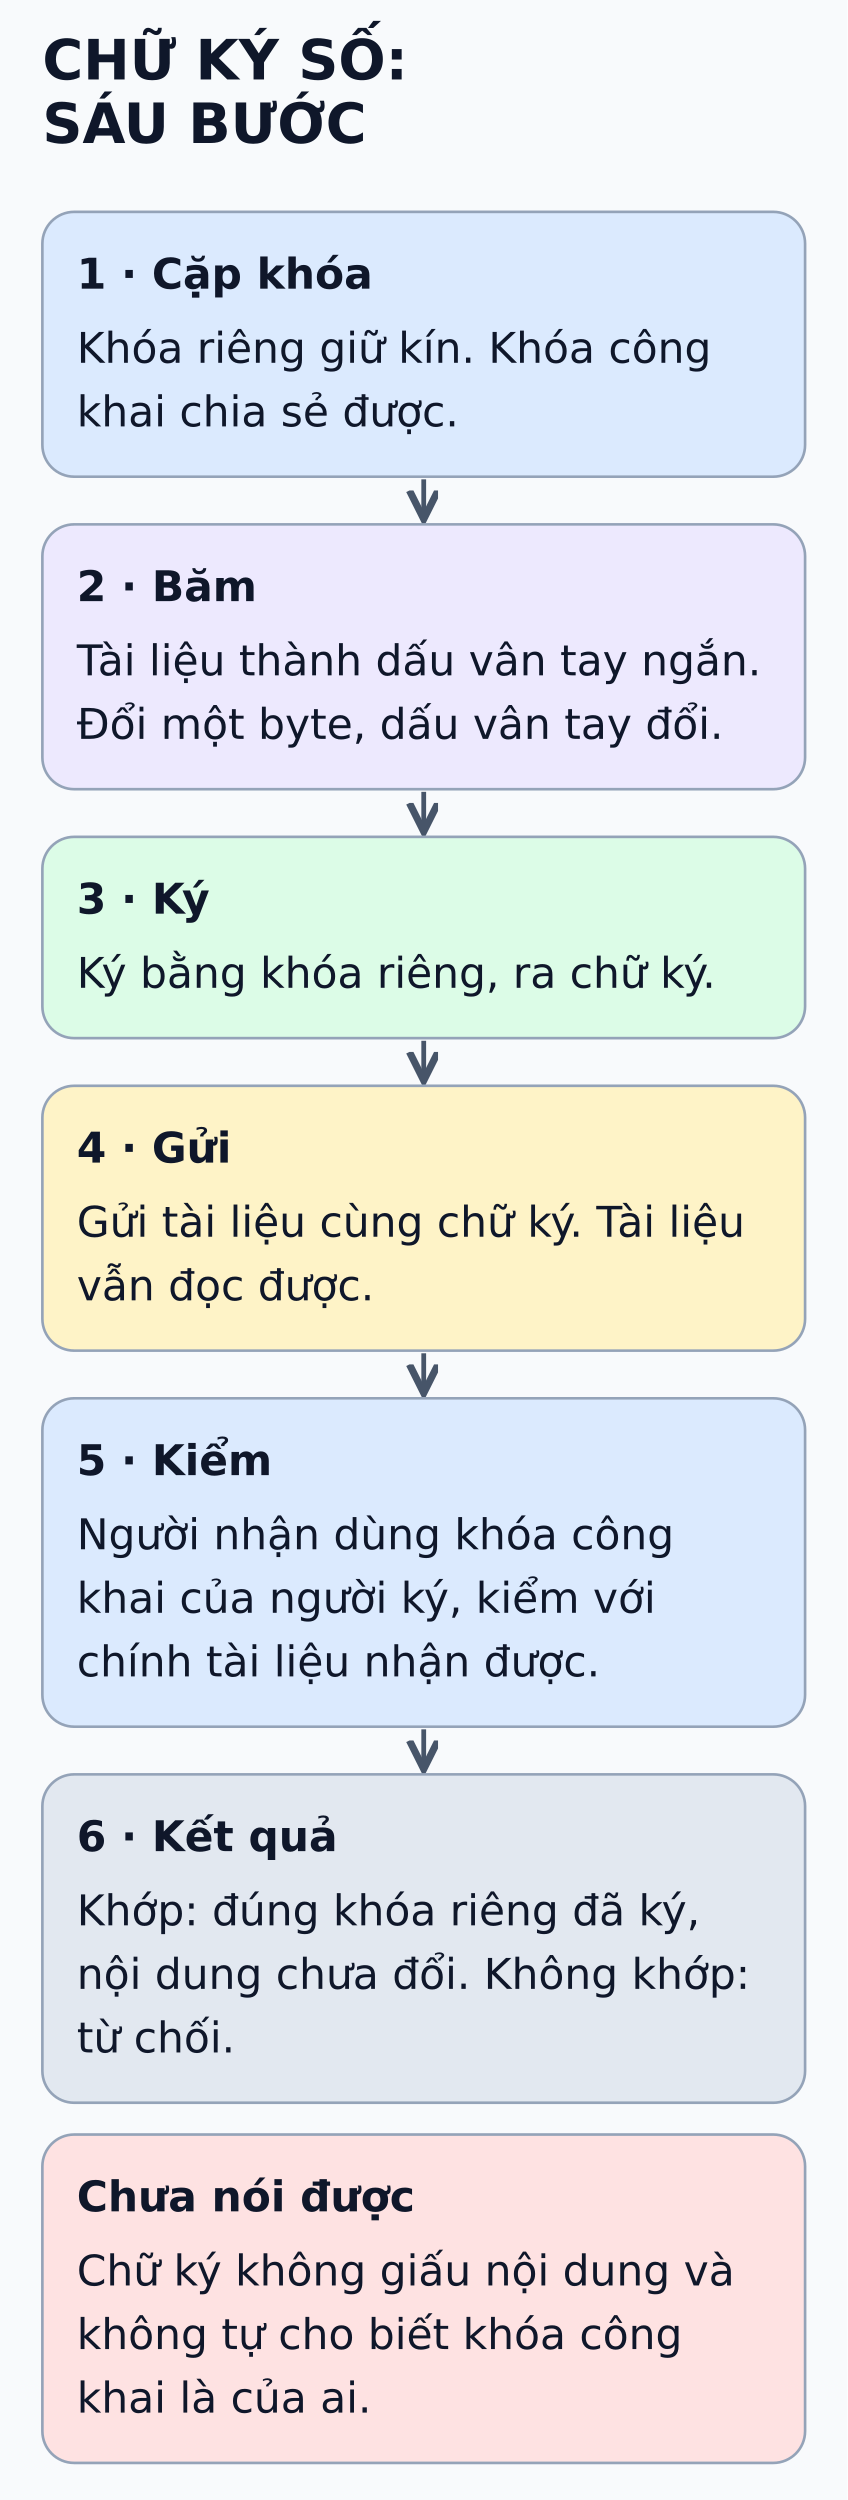
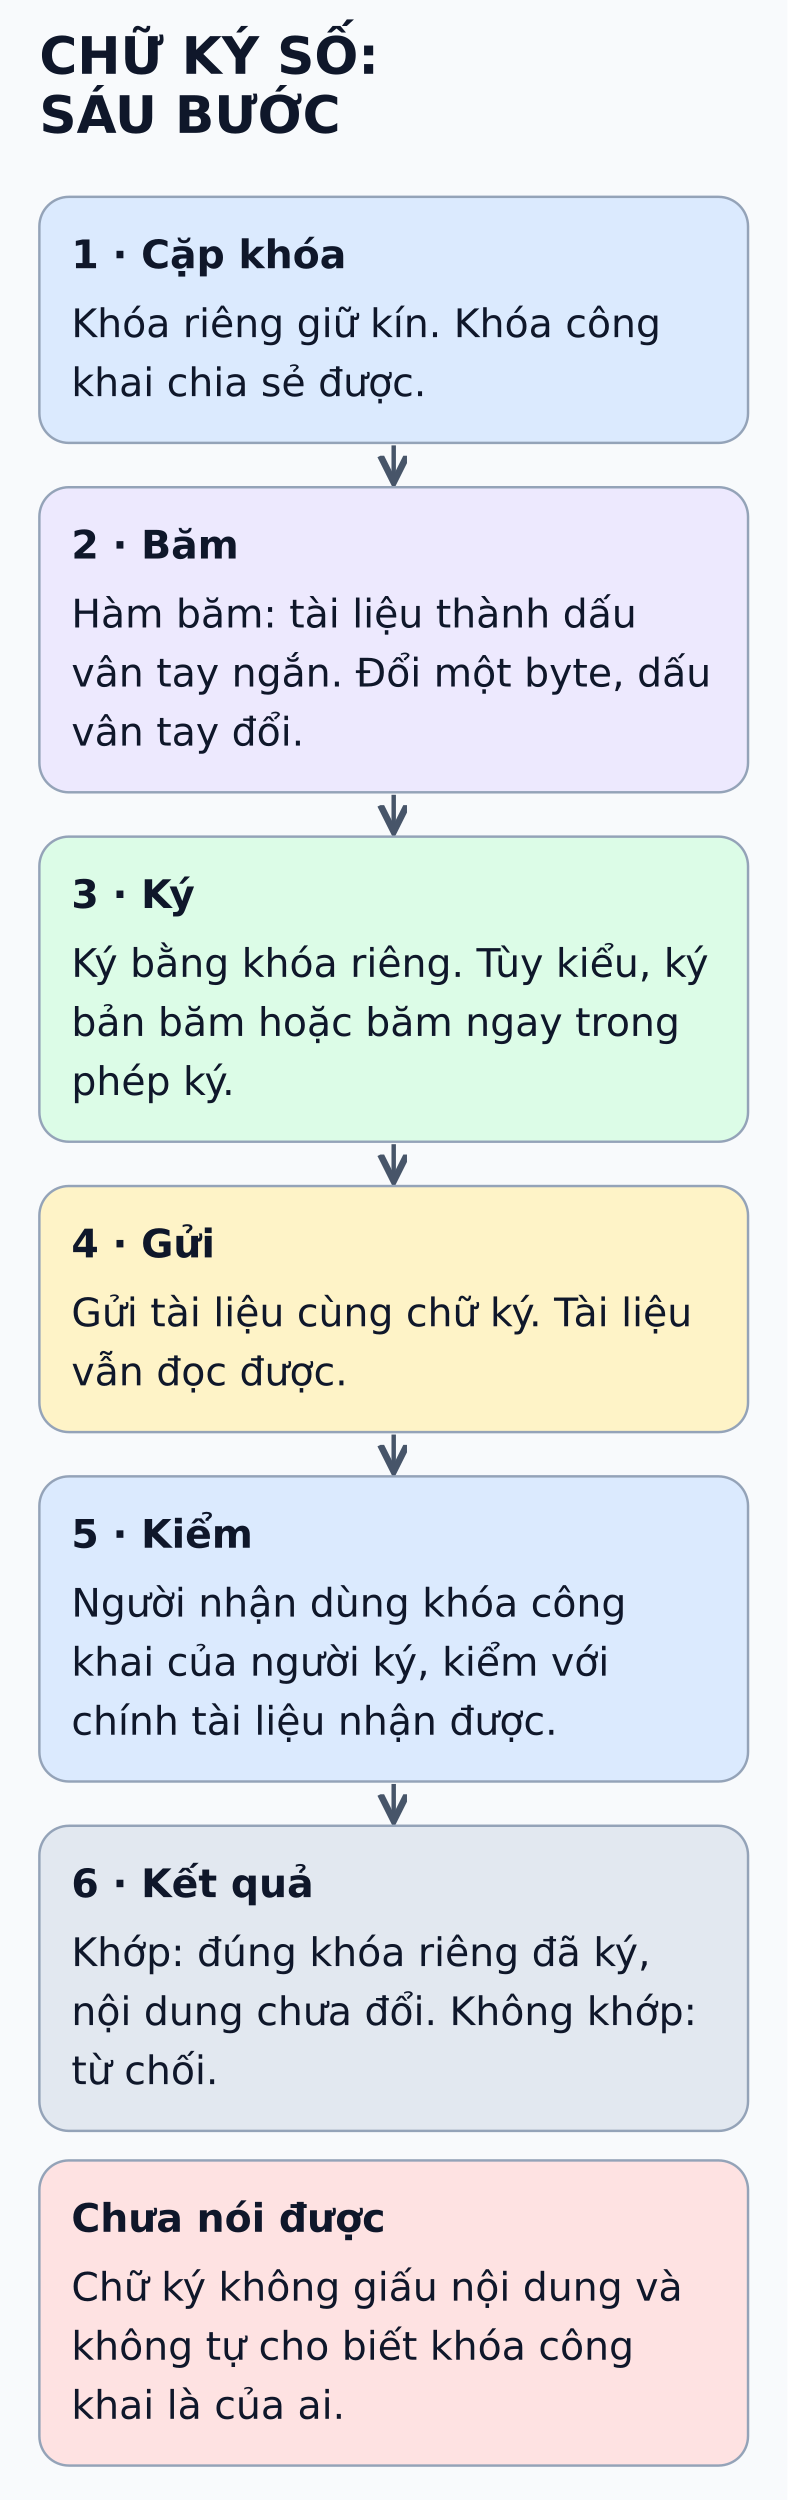
- <svg xmlns="http://www.w3.org/2000/svg" viewBox="0 0 320 944" width="320" height="944" role="img" aria-labelledby="title desc">
+ <svg xmlns="http://www.w3.org/2000/svg" viewBox="0 0 320 1016" width="320" height="1016" role="img" aria-labelledby="title desc">
  <defs>
    <marker id="arrow" markerWidth="8" markerHeight="8" refX="6" refY="3" orient="auto">
      <path d="M0,0 L6,3 L0,6" fill="none" stroke="#475569" stroke-width="1.5" />
    </marker>
  </defs>
-   <rect width="320" height="944" fill="#f8fafc" />
+   <rect width="320" height="1016" fill="#f8fafc" />
  <g font-family="DejaVu Sans, Arial, sans-serif" fill="#0f172a">
    <text x="16" y="30" font-size="21" font-weight="bold">CHỮ KÝ SỐ:</text>
    <text x="16" y="54" font-size="21" font-weight="bold">SÁU BƯỚC</text>
    <rect x="16" y="80" width="288" height="100" rx="12" fill="#dbeafe" stroke="#94a3b8" />
    <text x="29" y="109" font-size="16" font-weight="bold">1 · Cặp khóa</text>
    <text x="29" y="137" font-size="16" font-weight="normal">Khóa riêng giữ kín. Khóa công</text>
    <text x="29" y="161" font-size="16" font-weight="normal">khai chia sẻ được.</text>
    <line x1="160" y1="181" x2="160" y2="196" stroke="#475569" stroke-width="1.8" marker-end="url(#arrow)" />
-     <rect x="16" y="198" width="288" height="100" rx="12" fill="#ede9fe" stroke="#94a3b8" />
+     <rect x="16" y="198" width="288" height="124" rx="12" fill="#ede9fe" stroke="#94a3b8" />
    <text x="29" y="227" font-size="16" font-weight="bold">2 · Băm</text>
-     <text x="29" y="255" font-size="16" font-weight="normal">Tài liệu thành dấu vân tay ngắn.</text>
-     <text x="29" y="279" font-size="16" font-weight="normal">Đổi một byte, dấu vân tay đổi.</text>
-     <line x1="160" y1="299" x2="160" y2="314" stroke="#475569" stroke-width="1.8" marker-end="url(#arrow)" />
-     <rect x="16" y="316" width="288" height="76" rx="12" fill="#dcfce7" stroke="#94a3b8" />
-     <text x="29" y="345" font-size="16" font-weight="bold">3 · Ký</text>
-     <text x="29" y="373" font-size="16" font-weight="normal">Ký bằng khóa riêng, ra chữ ký.</text>
-     <line x1="160" y1="393" x2="160" y2="408" stroke="#475569" stroke-width="1.8" marker-end="url(#arrow)" />
-     <rect x="16" y="410" width="288" height="100" rx="12" fill="#fef3c7" stroke="#94a3b8" />
-     <text x="29" y="439" font-size="16" font-weight="bold">4 · Gửi</text>
-     <text x="29" y="467" font-size="16" font-weight="normal">Gửi tài liệu cùng chữ ký. Tài liệu</text>
-     <text x="29" y="491" font-size="16" font-weight="normal">vẫn đọc được.</text>
-     <line x1="160" y1="511" x2="160" y2="526" stroke="#475569" stroke-width="1.8" marker-end="url(#arrow)" />
-     <rect x="16" y="528" width="288" height="124" rx="12" fill="#dbeafe" stroke="#94a3b8" />
-     <text x="29" y="557" font-size="16" font-weight="bold">5 · Kiểm</text>
-     <text x="29" y="585" font-size="16" font-weight="normal">Người nhận dùng khóa công</text>
-     <text x="29" y="609" font-size="16" font-weight="normal">khai của người ký, kiểm với</text>
-     <text x="29" y="633" font-size="16" font-weight="normal">chính tài liệu nhận được.</text>
-     <line x1="160" y1="653" x2="160" y2="668" stroke="#475569" stroke-width="1.8" marker-end="url(#arrow)" />
-     <rect x="16" y="670" width="288" height="124" rx="12" fill="#e2e8f0" stroke="#94a3b8" />
-     <text x="29" y="699" font-size="16" font-weight="bold">6 · Kết quả</text>
-     <text x="29" y="727" font-size="16" font-weight="normal">Khớp: đúng khóa riêng đã ký,</text>
-     <text x="29" y="751" font-size="16" font-weight="normal">nội dung chưa đổi. Không khớp:</text>
-     <text x="29" y="775" font-size="16" font-weight="normal">từ chối.</text>
-     <rect x="16" y="806" width="288" height="124" rx="12" fill="#fee2e2" stroke="#94a3b8" />
-     <text x="29" y="835" font-size="16" font-weight="bold">Chưa nói được</text>
-     <text x="29" y="863" font-size="16" font-weight="normal">Chữ ký không giấu nội dung và</text>
-     <text x="29" y="887" font-size="16" font-weight="normal">không tự cho biết khóa công</text>
-     <text x="29" y="911" font-size="16" font-weight="normal">khai là của ai.</text>
+     <text x="29" y="255" font-size="16" font-weight="normal">Hàm băm: tài liệu thành dấu</text>
+     <text x="29" y="279" font-size="16" font-weight="normal">vân tay ngắn. Đổi một byte, dấu</text>
+     <text x="29" y="303" font-size="16" font-weight="normal">vân tay đổi.</text>
+     <line x1="160" y1="323" x2="160" y2="338" stroke="#475569" stroke-width="1.8" marker-end="url(#arrow)" />
+     <rect x="16" y="340" width="288" height="124" rx="12" fill="#dcfce7" stroke="#94a3b8" />
+     <text x="29" y="369" font-size="16" font-weight="bold">3 · Ký</text>
+     <text x="29" y="397" font-size="16" font-weight="normal">Ký bằng khóa riêng. Tùy kiểu, ký</text>
+     <text x="29" y="421" font-size="16" font-weight="normal">bản băm hoặc băm ngay trong</text>
+     <text x="29" y="445" font-size="16" font-weight="normal">phép ký.</text>
+     <line x1="160" y1="465" x2="160" y2="480" stroke="#475569" stroke-width="1.8" marker-end="url(#arrow)" />
+     <rect x="16" y="482" width="288" height="100" rx="12" fill="#fef3c7" stroke="#94a3b8" />
+     <text x="29" y="511" font-size="16" font-weight="bold">4 · Gửi</text>
+     <text x="29" y="539" font-size="16" font-weight="normal">Gửi tài liệu cùng chữ ký. Tài liệu</text>
+     <text x="29" y="563" font-size="16" font-weight="normal">vẫn đọc được.</text>
+     <line x1="160" y1="583" x2="160" y2="598" stroke="#475569" stroke-width="1.8" marker-end="url(#arrow)" />
+     <rect x="16" y="600" width="288" height="124" rx="12" fill="#dbeafe" stroke="#94a3b8" />
+     <text x="29" y="629" font-size="16" font-weight="bold">5 · Kiểm</text>
+     <text x="29" y="657" font-size="16" font-weight="normal">Người nhận dùng khóa công</text>
+     <text x="29" y="681" font-size="16" font-weight="normal">khai của người ký, kiểm với</text>
+     <text x="29" y="705" font-size="16" font-weight="normal">chính tài liệu nhận được.</text>
+     <line x1="160" y1="725" x2="160" y2="740" stroke="#475569" stroke-width="1.8" marker-end="url(#arrow)" />
+     <rect x="16" y="742" width="288" height="124" rx="12" fill="#e2e8f0" stroke="#94a3b8" />
+     <text x="29" y="771" font-size="16" font-weight="bold">6 · Kết quả</text>
+     <text x="29" y="799" font-size="16" font-weight="normal">Khớp: đúng khóa riêng đã ký,</text>
+     <text x="29" y="823" font-size="16" font-weight="normal">nội dung chưa đổi. Không khớp:</text>
+     <text x="29" y="847" font-size="16" font-weight="normal">từ chối.</text>
+     <rect x="16" y="878" width="288" height="124" rx="12" fill="#fee2e2" stroke="#94a3b8" />
+     <text x="29" y="907" font-size="16" font-weight="bold">Chưa nói được</text>
+     <text x="29" y="935" font-size="16" font-weight="normal">Chữ ký không giấu nội dung và</text>
+     <text x="29" y="959" font-size="16" font-weight="normal">không tự cho biết khóa công</text>
+     <text x="29" y="983" font-size="16" font-weight="normal">khai là của ai.</text>
  </g>
</svg>
